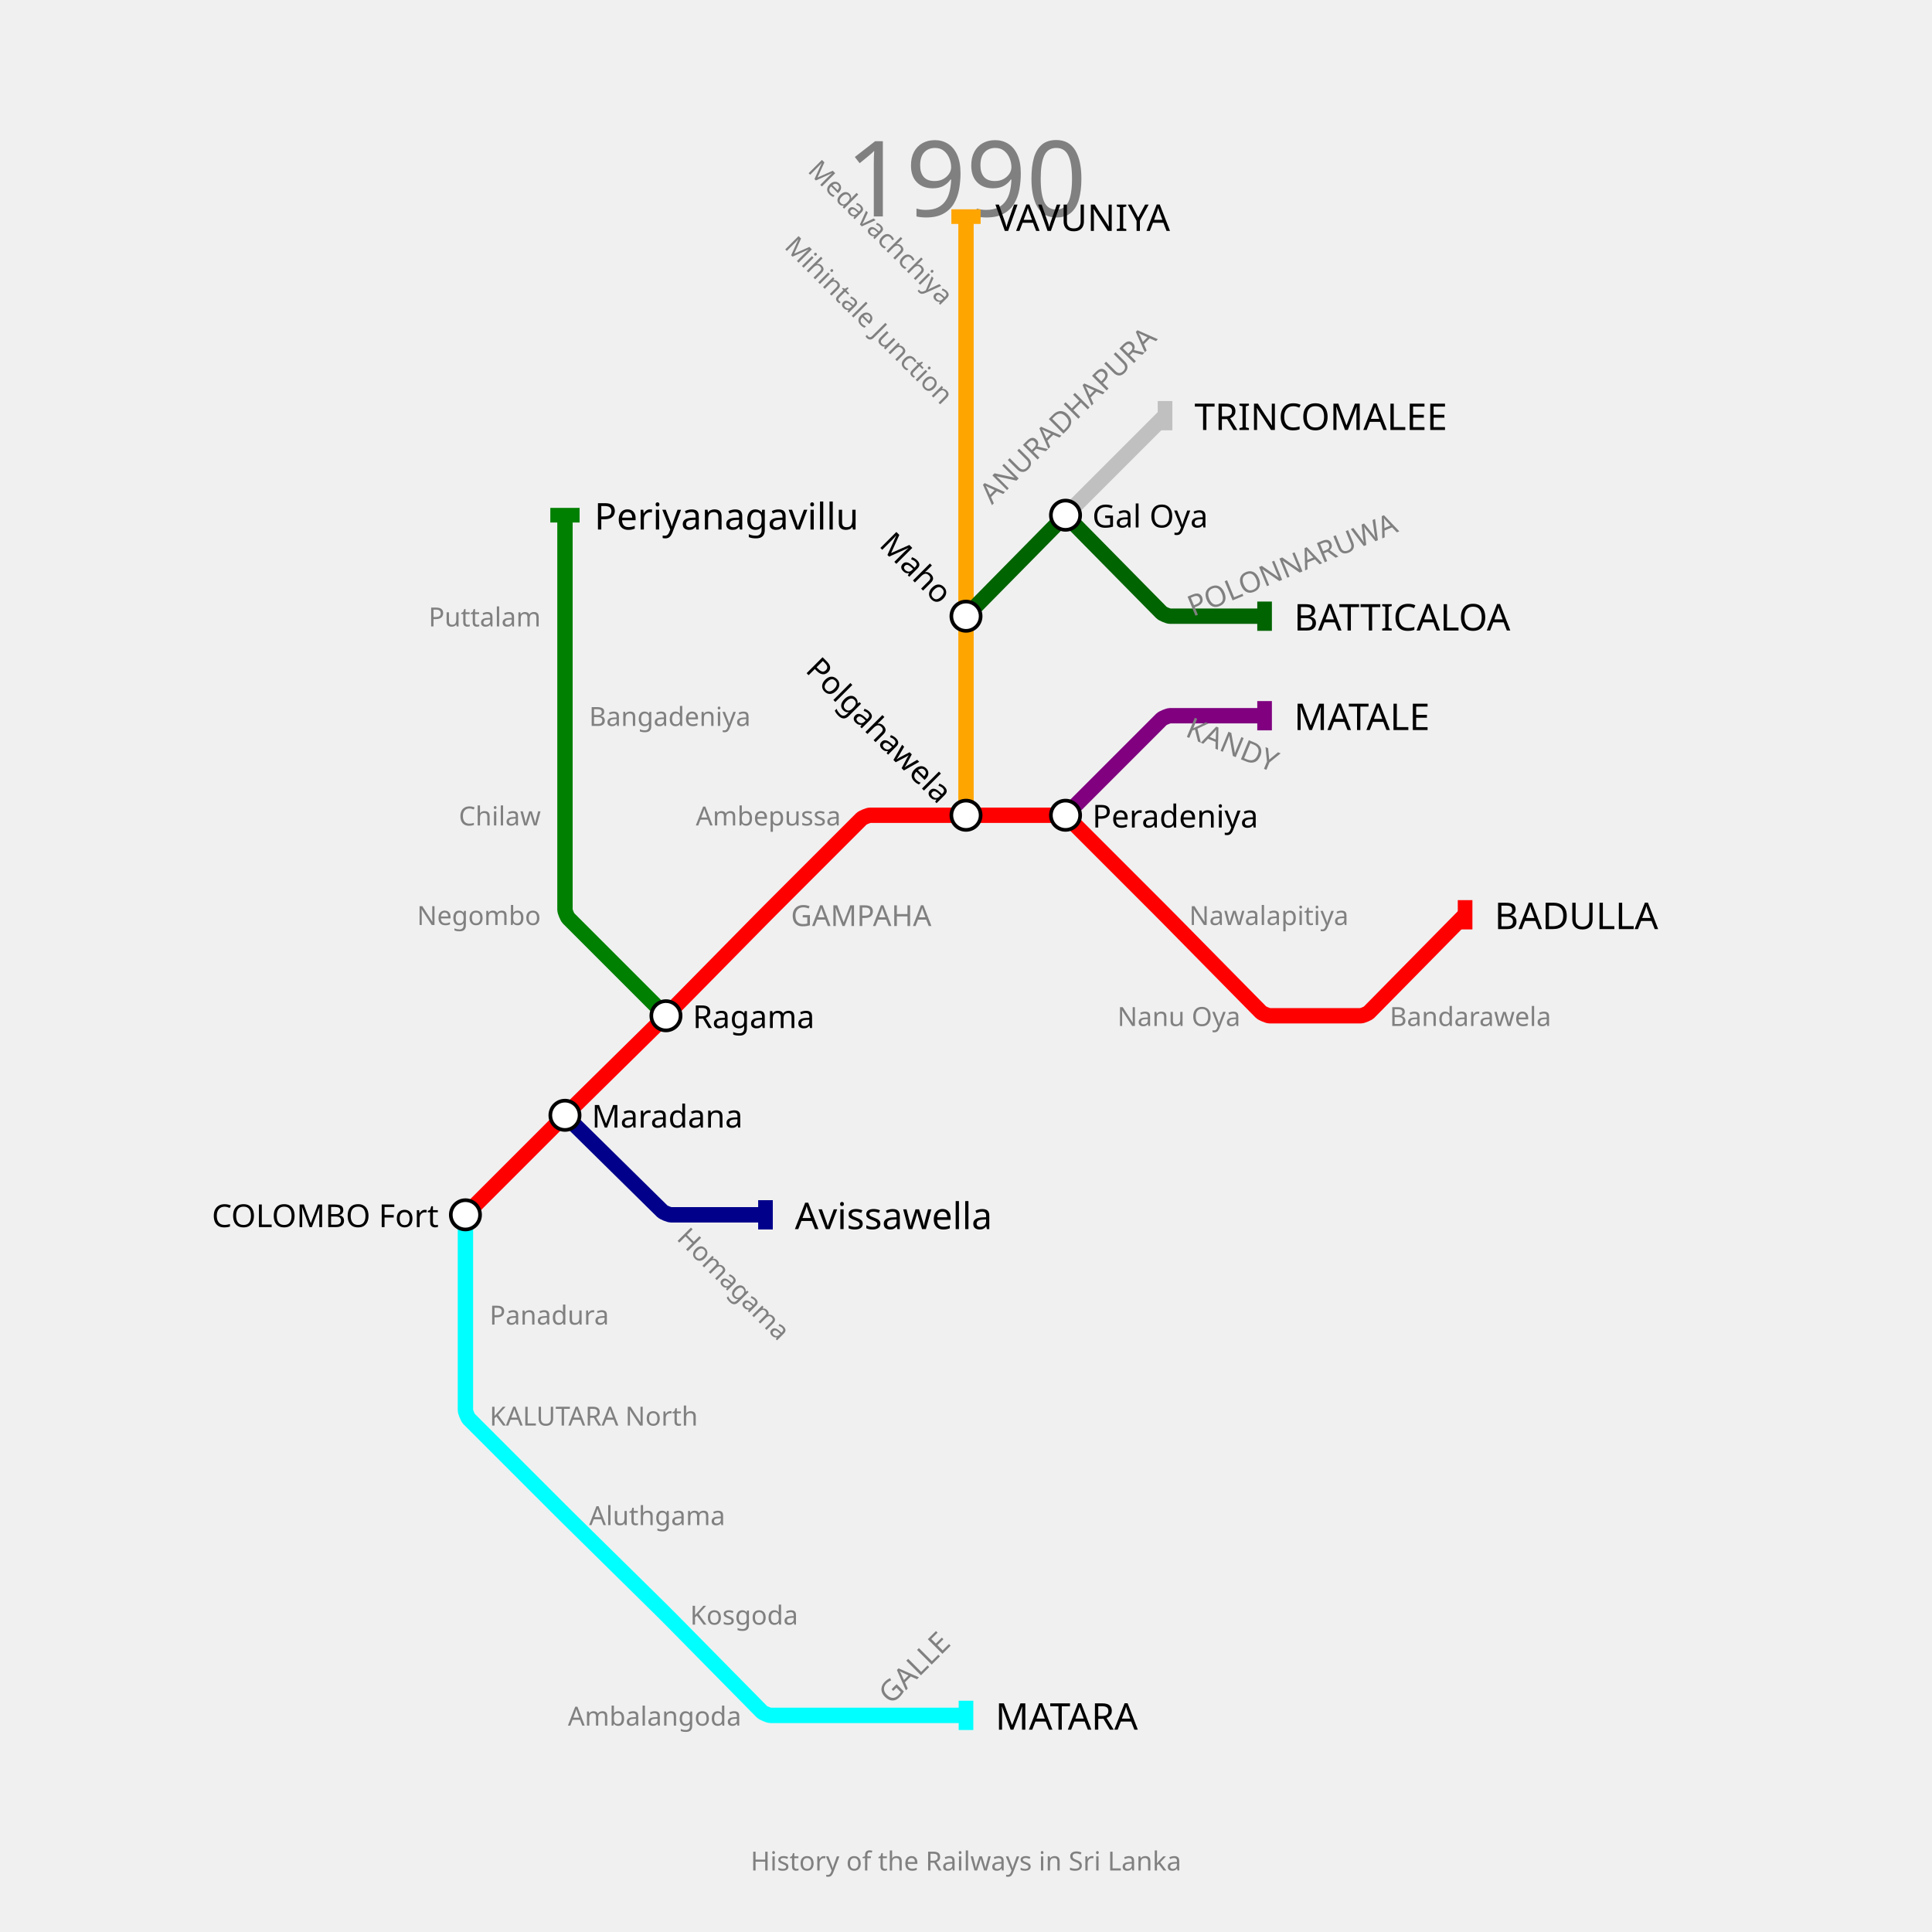
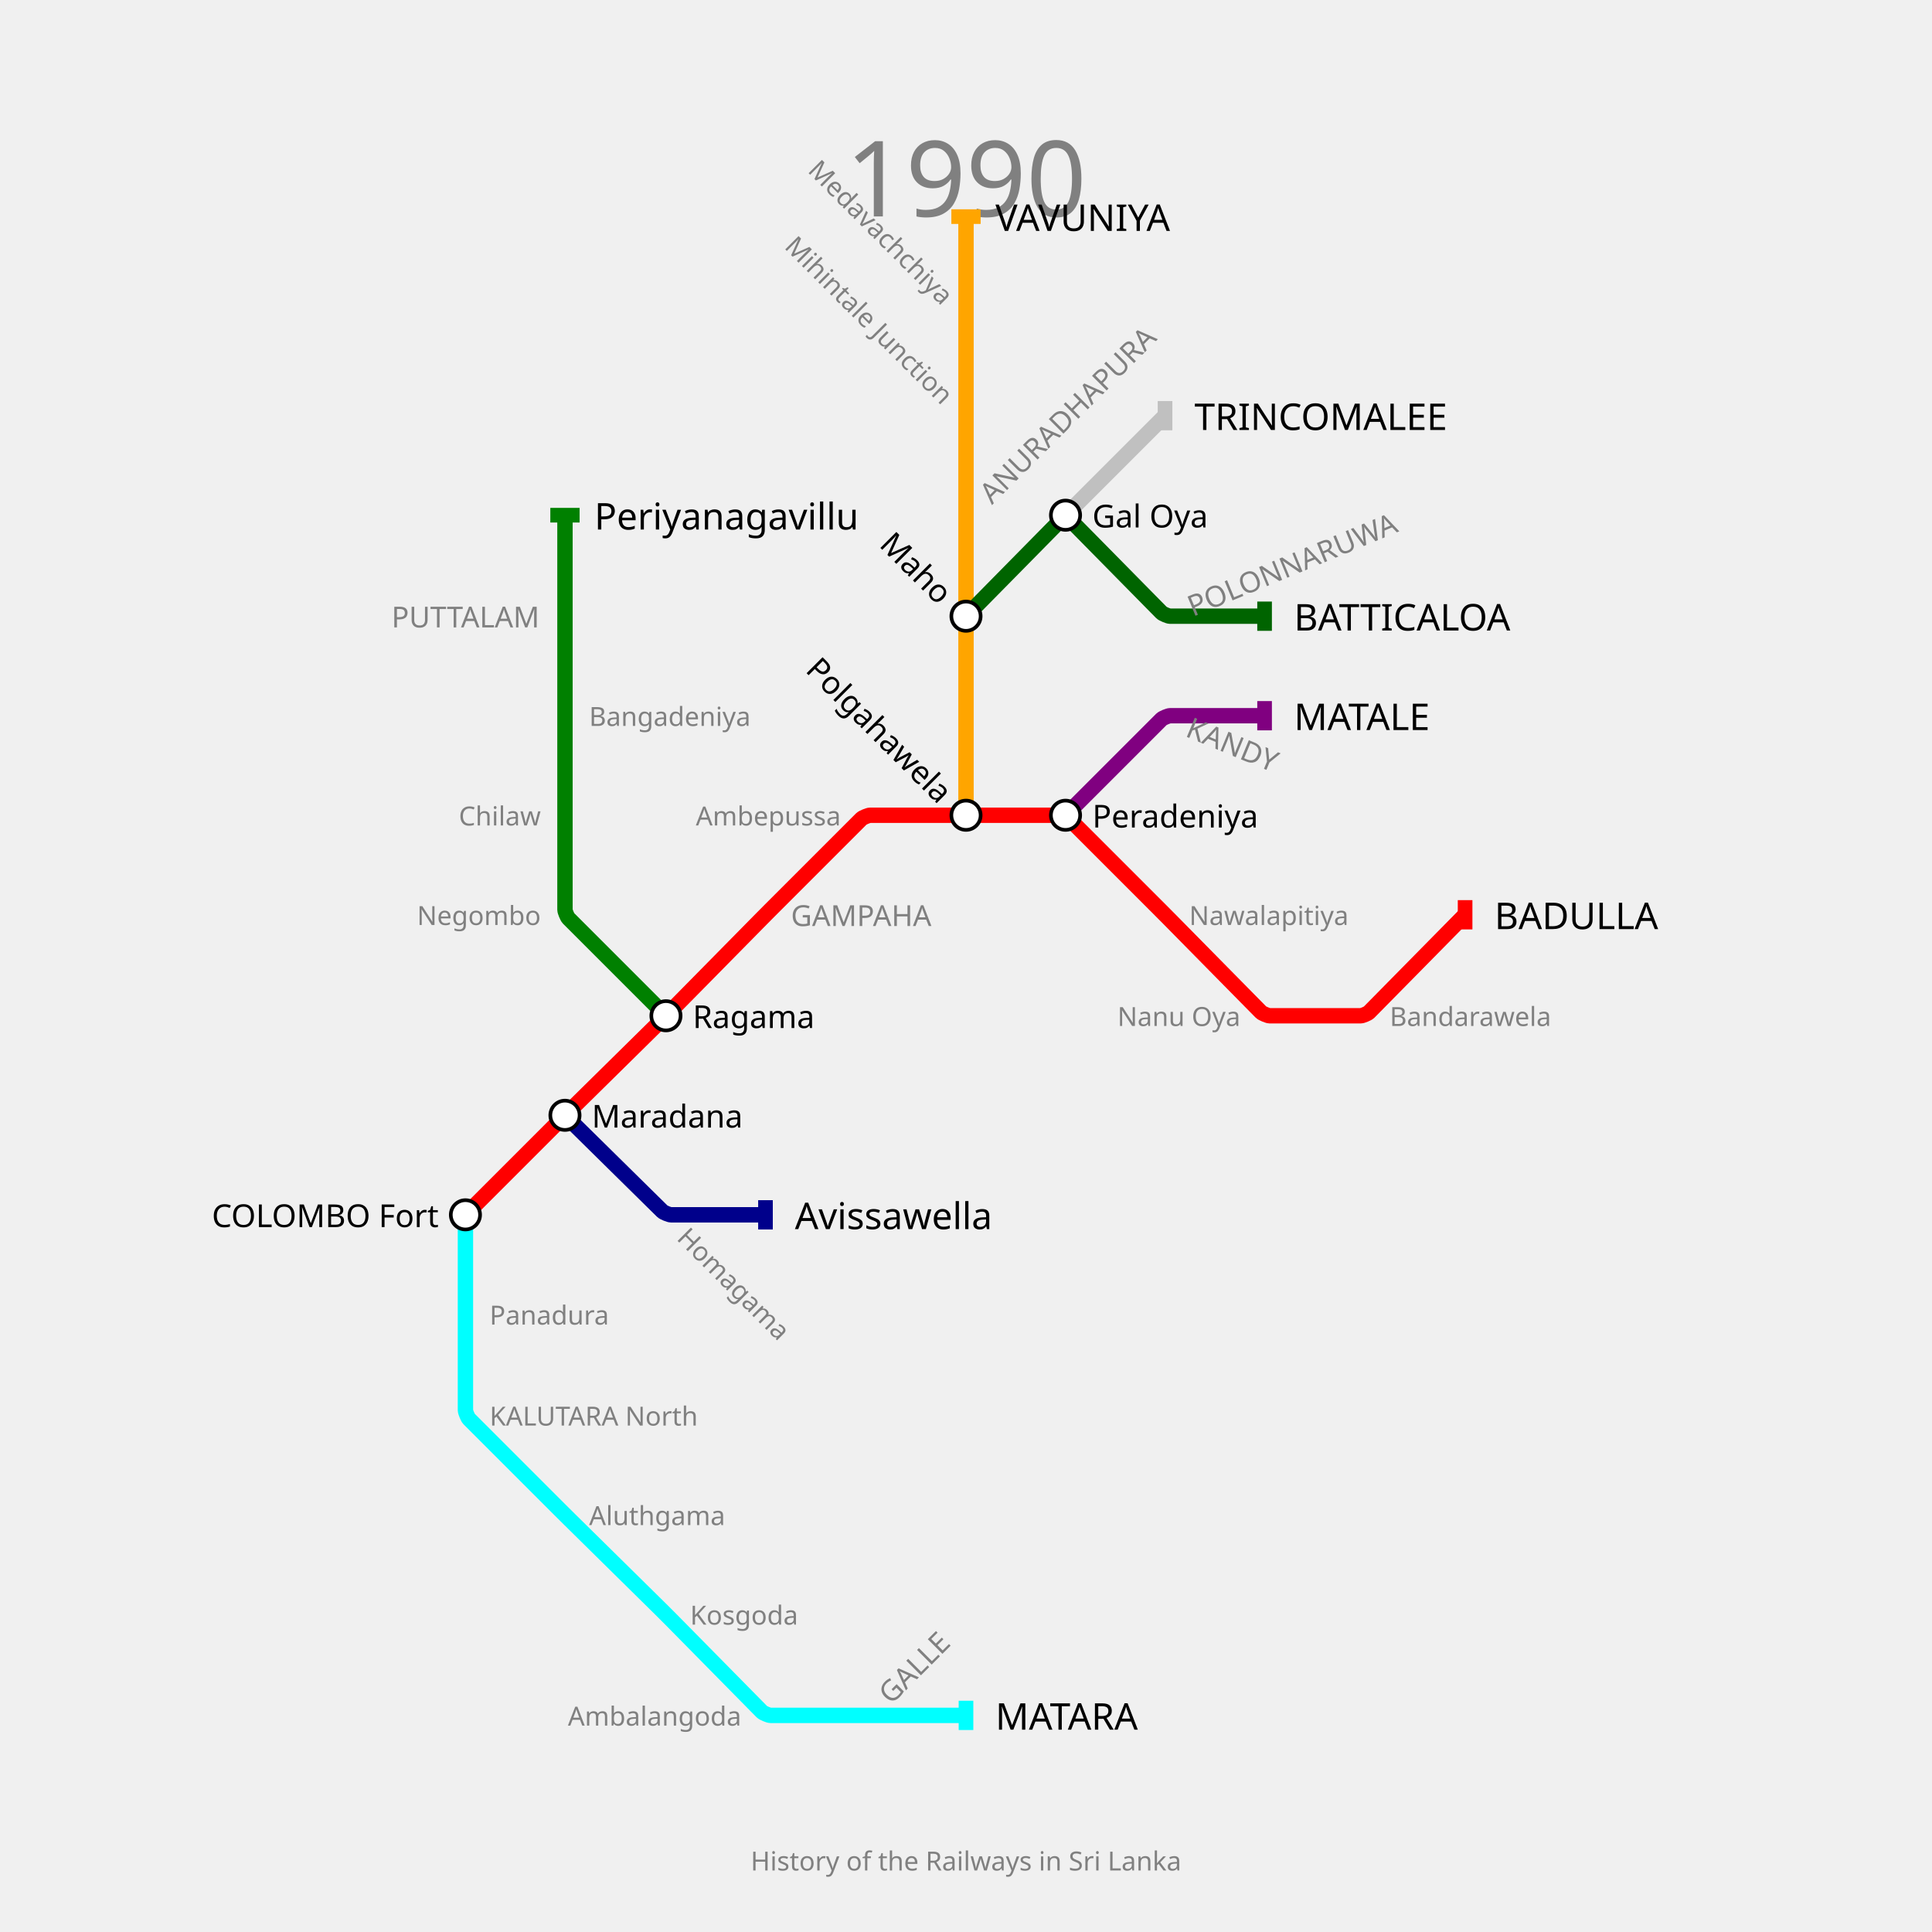
<svg xmlns="http://www.w3.org/2000/svg" width="1320" height="1320" padding="148">
-   <text fill="gray" stroke="none" font-size="72" font-family="GIL_____" x="660.0" y="92.0" text-anchor="middle" dominant-baseline="hanging">1990</text>
-   <text fill="gray" stroke="none" font-size="18" font-family="GIL_____" x="660.0" y="1264.0" text-anchor="middle" dominant-baseline="text-top">History of the Railways in Sri Lanka</text>
+   <text fill="gray" stroke="none" font-size="72" font-family="p22" x="660.0" y="92.0" text-anchor="middle" dominant-baseline="hanging">1990</text>
+   <text fill="gray" stroke="none" font-size="18" font-family="p22" x="660.0" y="1264.0" text-anchor="middle" dominant-baseline="text-top">History of the Railways in Sri Lanka</text>
  <g>
    <path fill="none" stroke-width="10.5" stroke-opacity="1" d="M 318.0,830.0 L 382.6,765.4 C 383.733,764.267 388.283,759.75 389.425,758.625 L 451.721,697.231 C 452.814,696.154 457.154,691.814 458.231,690.721 L 519.762,628.286 C 520.841,627.191 525.175,622.825 526.262,621.738 L 588.56,559.44 C 589.374,558.626 593.3,557.0 594.45,557.0 L 660.0,557.0 L 724.6,557.0 C 725.733,557.0 729.603,558.603 730.404,559.404 L 792.72,621.72 C 793.813,622.813 798.171,627.202 799.256,628.304 L 861.578,691.543 C 862.386,692.362 866.3,694.0 867.45,694.0 L 929.722,694.0 C 930.815,694.0 934.534,692.444 935.301,691.666 L 1001.0,625.0" stroke="red" />
    <rect stroke="none" fill-opacity="1" x="996" y="615" width="10" height="20" fill="red" />
  </g>
  <g>
    <path fill="none" stroke-width="10.5" stroke-opacity="1" d="M 728.0,557.0 L 793.596,491.404 C 794.397,490.603 798.267,489.0 799.4,489.0 L 864.0,489.0" stroke="purple" />
    <rect stroke="none" fill-opacity="1" x="859" y="479" width="10" height="20" fill="purple" />
  </g>
  <g>
    <path fill="none" stroke-width="10.5" stroke-opacity="1" d="M 318.0,830.0 L 318.0,898.0 L 318.0,963.55 C 318.0,964.7 319.626,968.626 320.44,969.44 L 382.722,1031.722 C 383.815,1032.815 388.201,1037.169 389.302,1038.254 L 451.715,1099.763 C 452.81,1100.842 457.158,1105.19 458.237,1106.285 L 520.613,1169.578 C 521.409,1170.386 525.267,1172.0 526.4,1172.0 L 591.0,1172.0 L 660.0,1172.0" stroke="cyan" />
    <rect stroke="none" fill-opacity="1" x="655" y="1162" width="10" height="20" fill="cyan" />
  </g>
  <g>
    <path fill="none" stroke-width="10.5" stroke-opacity="1" d="M 660.0,557.0 L 660.0,489.0 L 660.0,421.0 L 660.0,352.0 L 660.0,284.0 L 660.0,216.0 L 660.0,148.0" stroke="orange" />
    <rect stroke="none" fill-opacity="1" x="650" y="143" width="20" height="10" fill="orange" />
  </g>
  <g>
    <path fill="none" stroke-width="10.5" stroke-opacity="1" d="M 386.0,762.0 L 452.578,827.613 C 453.386,828.409 457.267,830.0 458.4,830.0 L 523.0,830.0" stroke="darkblue" />
    <rect stroke="none" fill-opacity="1" x="518" y="820" width="10" height="20" fill="darkblue" />
  </g>
  <g>
    <path fill="none" stroke-width="10.5" stroke-opacity="1" d="M 455.0,694.0 L 388.404,627.404 C 387.603,626.603 386.0,622.733 386.0,621.6 L 386.0,557.0 L 386.0,489.0 L 386.0,421.0 L 386.0,352.0" stroke="green" />
    <rect stroke="none" fill-opacity="1" x="376" y="347" width="20" height="10" fill="green" />
  </g>
  <g>
    <path fill="none" stroke-width="10.5" stroke-opacity="1" d="M 660.0,421.0 L 724.6,355.45 C 725.733,354.3 730.267,354.3 731.4,355.45 L 793.613,418.578 C 794.409,419.386 798.267,421.0 799.4,421.0 L 864.0,421.0" stroke="darkgreen" />
    <rect stroke="none" fill-opacity="1" x="859" y="411" width="10" height="20" fill="darkgreen" />
  </g>
  <g>
    <path fill="none" stroke-width="10.5" stroke-opacity="1" d="M 728.0,352.0 L 796.0,284.0" stroke="silver" />
    <rect stroke="none" fill-opacity="1" x="791" y="274" width="10" height="20" fill="silver" />
  </g>
  <g>
-     <text fill="black" stroke="none" font-size="25.2" font-family="GIL_____" font-weight="100" text-anchor="start" dominant-baseline="central" x="1021.1" y="625" transform="translate(1001,625) rotate(0) translate(-1001,-625)">BADULLA</text>
+     <text fill="black" stroke="none" font-size="25.2" font-family="p22" font-weight="100" text-anchor="start" dominant-baseline="central" x="1021.1" y="625" transform="translate(1001,625) rotate(0) translate(-1001,-625)">BADULLA</text>
  </g>
  <g>
-     <text fill="black" stroke="none" font-size="25.2" font-family="GIL_____" font-weight="100" text-anchor="start" dominant-baseline="central" x="884.1" y="489" transform="translate(864,489) rotate(0) translate(-864,-489)">MATALE</text>
+     <text fill="black" stroke="none" font-size="25.2" font-family="p22" font-weight="100" text-anchor="start" dominant-baseline="central" x="884.1" y="489" transform="translate(864,489) rotate(0) translate(-864,-489)">MATALE</text>
  </g>
  <g>
-     <text fill="black" stroke="none" font-size="25.2" font-family="GIL_____" font-weight="100" text-anchor="start" dominant-baseline="central" x="680.1" y="1172" transform="translate(660,1172) rotate(0) translate(-660,-1172)">MATARA</text>
+     <text fill="black" stroke="none" font-size="25.2" font-family="p22" font-weight="100" text-anchor="start" dominant-baseline="central" x="680.1" y="1172" transform="translate(660,1172) rotate(0) translate(-660,-1172)">MATARA</text>
  </g>
  <g>
-     <text fill="black" stroke="none" font-size="25.2" font-family="GIL_____" font-weight="100" text-anchor="start" dominant-baseline="central" x="680.1" y="148" transform="translate(660,148) rotate(0) translate(-660,-148)">VAVUNIYA</text>
+     <text fill="black" stroke="none" font-size="25.2" font-family="p22" font-weight="100" text-anchor="start" dominant-baseline="central" x="680.1" y="148" transform="translate(660,148) rotate(0) translate(-660,-148)">VAVUNIYA</text>
  </g>
  <g>
-     <text fill="black" stroke="none" font-size="25.2" font-family="GIL_____" font-weight="100" text-anchor="start" dominant-baseline="central" x="543.1" y="830" transform="translate(523,830) rotate(0) translate(-523,-830)">Avissawella</text>
+     <text fill="black" stroke="none" font-size="25.2" font-family="p22" font-weight="100" text-anchor="start" dominant-baseline="central" x="543.1" y="830" transform="translate(523,830) rotate(0) translate(-523,-830)">Avissawella</text>
  </g>
  <g>
-     <text fill="black" stroke="none" font-size="25.2" font-family="GIL_____" font-weight="100" text-anchor="start" dominant-baseline="central" x="406.1" y="352" transform="translate(386,352) rotate(0) translate(-386,-352)">Periyanagavillu</text>
+     <text fill="black" stroke="none" font-size="25.2" font-family="p22" font-weight="100" text-anchor="start" dominant-baseline="central" x="406.1" y="352" transform="translate(386,352) rotate(0) translate(-386,-352)">Periyanagavillu</text>
  </g>
  <g>
-     <text fill="black" stroke="none" font-size="25.2" font-family="GIL_____" font-weight="100" text-anchor="start" dominant-baseline="central" x="884.1" y="421" transform="translate(864,421) rotate(0) translate(-864,-421)">BATTICALOA</text>
+     <text fill="black" stroke="none" font-size="25.2" font-family="p22" font-weight="100" text-anchor="start" dominant-baseline="central" x="884.1" y="421" transform="translate(864,421) rotate(0) translate(-864,-421)">BATTICALOA</text>
  </g>
  <g>
-     <text fill="black" stroke="none" font-size="25.2" font-family="GIL_____" font-weight="100" text-anchor="start" dominant-baseline="central" x="816.1" y="284" transform="translate(796,284) rotate(0) translate(-796,-284)">TRINCOMALEE</text>
+     <text fill="black" stroke="none" font-size="25.2" font-family="p22" font-weight="100" text-anchor="start" dominant-baseline="central" x="816.1" y="284" transform="translate(796,284) rotate(0) translate(-796,-284)">TRINCOMALEE</text>
  </g>
  <g>
    <circle r="10" fill="white" stroke="black" stroke-width="2.5" cx="318" cy="830" />
-     <text fill="black" stroke="none" font-size="21.6" font-family="GIL_____" font-weight="100" text-anchor="end" dominant-baseline="central" x="299.7" y="830" transform="translate(318,830) rotate(0) translate(-318,-830)">COLOMBO Fort</text>
+     <text fill="black" stroke="none" font-size="21.6" font-family="p22" font-weight="100" text-anchor="end" dominant-baseline="central" x="299.7" y="830" transform="translate(318,830) rotate(0) translate(-318,-830)">COLOMBO Fort</text>
  </g>
  <g>
    <circle r="10" fill="white" stroke="black" stroke-width="2.5" cx="386" cy="762" />
-     <text fill="black" stroke="none" font-size="21.6" font-family="GIL_____" font-weight="100" text-anchor="start" dominant-baseline="central" x="404.3" y="762" transform="translate(386,762) rotate(0) translate(-386,-762)">Maradana</text>
+     <text fill="black" stroke="none" font-size="21.6" font-family="p22" font-weight="100" text-anchor="start" dominant-baseline="central" x="404.3" y="762" transform="translate(386,762) rotate(0) translate(-386,-762)">Maradana</text>
  </g>
  <g>
    <circle r="10" fill="white" stroke="black" stroke-width="2.5" cx="455" cy="694" />
-     <text fill="black" stroke="none" font-size="21.6" font-family="GIL_____" font-weight="100" text-anchor="start" dominant-baseline="central" x="473.3" y="694" transform="translate(455,694) rotate(0) translate(-455,-694)">Ragama</text>
+     <text fill="black" stroke="none" font-size="21.6" font-family="p22" font-weight="100" text-anchor="start" dominant-baseline="central" x="473.3" y="694" transform="translate(455,694) rotate(0) translate(-455,-694)">Ragama</text>
  </g>
  <g>
    <circle r="10" fill="white" stroke="black" stroke-width="2.5" cx="660" cy="557" />
-     <text fill="black" stroke="none" font-size="21.6" font-family="GIL_____" font-weight="100" text-anchor="end" dominant-baseline="central" x="641.7" y="557" transform="translate(660,557) rotate(45) translate(-660,-557)">Polgahawela</text>
+     <text fill="black" stroke="none" font-size="21.6" font-family="p22" font-weight="100" text-anchor="end" dominant-baseline="central" x="641.7" y="557" transform="translate(660,557) rotate(45) translate(-660,-557)">Polgahawela</text>
  </g>
  <g>
    <circle r="10" fill="white" stroke="black" stroke-width="2.5" cx="728" cy="557" />
-     <text fill="black" stroke="none" font-size="21.6" font-family="GIL_____" font-weight="100" text-anchor="start" dominant-baseline="central" x="746.3" y="557" transform="translate(728,557) rotate(0) translate(-728,-557)">Peradeniya</text>
+     <text fill="black" stroke="none" font-size="21.6" font-family="p22" font-weight="100" text-anchor="start" dominant-baseline="central" x="746.3" y="557" transform="translate(728,557) rotate(0) translate(-728,-557)">Peradeniya</text>
  </g>
  <g>
    <circle r="10" fill="white" stroke="black" stroke-width="2.5" cx="660" cy="421" />
-     <text fill="black" stroke="none" font-size="21.6" font-family="GIL_____" font-weight="100" text-anchor="end" dominant-baseline="central" x="641.7" y="421" transform="translate(660,421) rotate(45) translate(-660,-421)">Maho</text>
+     <text fill="black" stroke="none" font-size="21.6" font-family="p22" font-weight="100" text-anchor="end" dominant-baseline="central" x="641.7" y="421" transform="translate(660,421) rotate(45) translate(-660,-421)">Maho</text>
  </g>
  <g>
    <circle r="10" fill="white" stroke="black" stroke-width="2.5" cx="728" cy="352" />
-     <text fill="black" stroke="none" font-size="21.6" font-family="GIL_____" font-weight="100" text-anchor="start" dominant-baseline="central" x="746.3" y="352" transform="translate(728,352) rotate(0) translate(-728,-352)">Gal Oya</text>
+     <text fill="black" stroke="none" font-size="21.6" font-family="p22" font-weight="100" text-anchor="start" dominant-baseline="central" x="746.3" y="352" transform="translate(728,352) rotate(0) translate(-728,-352)">Gal Oya</text>
  </g>
  <g>
-     <text fill="gray" stroke="none" font-size="19.8" font-family="GIL_____" font-weight="100" text-anchor="start" dominant-baseline="central" x="540.4" y="625" transform="translate(523,625) rotate(0) translate(-523,-625)">GAMPAHA</text>
+     <text fill="gray" stroke="none" font-size="19.8" font-family="p22" font-weight="100" text-anchor="start" dominant-baseline="central" x="540.4" y="625" transform="translate(523,625) rotate(0) translate(-523,-625)">GAMPAHA</text>
  </g>
  <g>
-     <text fill="gray" stroke="none" font-size="19.8" font-family="GIL_____" font-weight="100" text-anchor="start" dominant-baseline="central" x="813.4" y="489" transform="translate(796,489) rotate(-337.5) translate(-796,-489)">KANDY</text>
+     <text fill="gray" stroke="none" font-size="19.8" font-family="p22" font-weight="100" text-anchor="start" dominant-baseline="central" x="813.4" y="489" transform="translate(796,489) rotate(-337.5) translate(-796,-489)">KANDY</text>
  </g>
  <g>
-     <text fill="gray" stroke="none" font-size="19.8" font-family="GIL_____" font-weight="100" text-anchor="start" dominant-baseline="central" x="608.4" y="1172" transform="translate(591,1172) rotate(-45) translate(-591,-1172)">GALLE</text>
+     <text fill="gray" stroke="none" font-size="19.8" font-family="p22" font-weight="100" text-anchor="start" dominant-baseline="central" x="608.4" y="1172" transform="translate(591,1172) rotate(-45) translate(-591,-1172)">GALLE</text>
  </g>
  <g />
  <g>
-     <text fill="gray" stroke="none" font-size="19.8" font-family="GIL_____" font-weight="100" text-anchor="start" dominant-baseline="central" x="677.4" y="352" transform="translate(660,352) rotate(-45) translate(-660,-352)">ANURADHAPURA</text>
+     <text fill="gray" stroke="none" font-size="19.8" font-family="p22" font-weight="100" text-anchor="start" dominant-baseline="central" x="677.4" y="352" transform="translate(660,352) rotate(-45) translate(-660,-352)">ANURADHAPURA</text>
  </g>
  <g>
-     <text fill="gray" stroke="none" font-size="19.8" font-family="GIL_____" font-weight="100" text-anchor="start" dominant-baseline="central" x="813.4" y="421" transform="translate(796,421) rotate(-22.5) translate(-796,-421)">POLONNARUWA</text>
+     <text fill="gray" stroke="none" font-size="19.8" font-family="p22" font-weight="100" text-anchor="end" dominant-baseline="central" x="368.6" y="421" transform="translate(386,421) rotate(0) translate(-386,-421)">PUTTALAM</text>
  </g>
  <g>
-     <text fill="gray" stroke="none" font-size="18" font-family="GIL_____" font-weight="100" text-anchor="end" dominant-baseline="central" x="574.5" y="557" transform="translate(591,557) rotate(0) translate(-591,-557)">Ambepussa</text>
+     <text fill="gray" stroke="none" font-size="19.8" font-family="p22" font-weight="100" text-anchor="start" dominant-baseline="central" x="813.4" y="421" transform="translate(796,421) rotate(-22.5) translate(-796,-421)">POLONNARUWA</text>
  </g>
  <g>
-     <text fill="gray" stroke="none" font-size="18" font-family="GIL_____" font-weight="100" text-anchor="start" dominant-baseline="central" x="812.5" y="625" transform="translate(796,625) rotate(0) translate(-796,-625)">Nawalapitiya</text>
+     <text fill="gray" stroke="none" font-size="18" font-family="p22" font-weight="100" text-anchor="end" dominant-baseline="central" x="574.5" y="557" transform="translate(591,557) rotate(0) translate(-591,-557)">Ambepussa</text>
  </g>
  <g>
-     <text fill="gray" stroke="none" font-size="18" font-family="GIL_____" font-weight="100" text-anchor="end" dominant-baseline="central" x="847.5" y="694" transform="translate(864,694) rotate(0) translate(-864,-694)">Nanu Oya</text>
+     <text fill="gray" stroke="none" font-size="18" font-family="p22" font-weight="100" text-anchor="start" dominant-baseline="central" x="812.5" y="625" transform="translate(796,625) rotate(0) translate(-796,-625)">Nawalapitiya</text>
  </g>
  <g>
-     <text fill="gray" stroke="none" font-size="18" font-family="GIL_____" font-weight="100" text-anchor="start" dominant-baseline="central" x="949.5" y="694" transform="translate(933,694) rotate(0) translate(-933,-694)">Bandarawela</text>
+     <text fill="gray" stroke="none" font-size="18" font-family="p22" font-weight="100" text-anchor="end" dominant-baseline="central" x="847.5" y="694" transform="translate(864,694) rotate(0) translate(-864,-694)">Nanu Oya</text>
  </g>
  <g>
-     <text fill="gray" stroke="none" font-size="18" font-family="GIL_____" font-weight="100" text-anchor="start" dominant-baseline="central" x="334.5" y="898" transform="translate(318,898) rotate(0) translate(-318,-898)">Panadura</text>
+     <text fill="gray" stroke="none" font-size="18" font-family="p22" font-weight="100" text-anchor="start" dominant-baseline="central" x="949.5" y="694" transform="translate(933,694) rotate(0) translate(-933,-694)">Bandarawela</text>
  </g>
  <g>
-     <text fill="gray" stroke="none" font-size="18" font-family="GIL_____" font-weight="100" text-anchor="start" dominant-baseline="central" x="334.5" y="967" transform="translate(318,967) rotate(0) translate(-318,-967)">KALUTARA North</text>
+     <text fill="gray" stroke="none" font-size="18" font-family="p22" font-weight="100" text-anchor="start" dominant-baseline="central" x="334.5" y="898" transform="translate(318,898) rotate(0) translate(-318,-898)">Panadura</text>
  </g>
  <g>
-     <text fill="gray" stroke="none" font-size="18" font-family="GIL_____" font-weight="100" text-anchor="start" dominant-baseline="central" x="402.5" y="1035" transform="translate(386,1035) rotate(0) translate(-386,-1035)">Aluthgama</text>
+     <text fill="gray" stroke="none" font-size="18" font-family="p22" font-weight="100" text-anchor="start" dominant-baseline="central" x="334.5" y="967" transform="translate(318,967) rotate(0) translate(-318,-967)">KALUTARA North</text>
  </g>
  <g>
-     <text fill="gray" stroke="none" font-size="18" font-family="GIL_____" font-weight="100" text-anchor="start" dominant-baseline="central" x="471.5" y="1103" transform="translate(455,1103) rotate(0) translate(-455,-1103)">Kosgoda</text>
+     <text fill="gray" stroke="none" font-size="18" font-family="p22" font-weight="100" text-anchor="start" dominant-baseline="central" x="402.5" y="1035" transform="translate(386,1035) rotate(0) translate(-386,-1035)">Aluthgama</text>
  </g>
  <g>
-     <text fill="gray" stroke="none" font-size="18" font-family="GIL_____" font-weight="100" text-anchor="end" dominant-baseline="central" x="506.5" y="1172" transform="translate(523,1172) rotate(0) translate(-523,-1172)">Ambalangoda</text>
+     <text fill="gray" stroke="none" font-size="18" font-family="p22" font-weight="100" text-anchor="start" dominant-baseline="central" x="471.5" y="1103" transform="translate(455,1103) rotate(0) translate(-455,-1103)">Kosgoda</text>
  </g>
  <g>
-     <text fill="gray" stroke="none" font-size="18" font-family="GIL_____" font-weight="100" text-anchor="end" dominant-baseline="central" x="643.5" y="284" transform="translate(660,284) rotate(45) translate(-660,-284)">Mihintale Junction</text>
+     <text fill="gray" stroke="none" font-size="18" font-family="p22" font-weight="100" text-anchor="end" dominant-baseline="central" x="506.5" y="1172" transform="translate(523,1172) rotate(0) translate(-523,-1172)">Ambalangoda</text>
  </g>
  <g>
-     <text fill="gray" stroke="none" font-size="18" font-family="GIL_____" font-weight="100" text-anchor="end" dominant-baseline="central" x="643.5" y="216" transform="translate(660,216) rotate(45) translate(-660,-216)">Medavachchiya</text>
+     <text fill="gray" stroke="none" font-size="18" font-family="p22" font-weight="100" text-anchor="end" dominant-baseline="central" x="643.5" y="284" transform="translate(660,284) rotate(45) translate(-660,-284)">Mihintale Junction</text>
  </g>
  <g>
-     <text fill="gray" stroke="none" font-size="18" font-family="GIL_____" font-weight="100" text-anchor="start" dominant-baseline="central" x="471.5" y="830" transform="translate(455,830) rotate(-315) translate(-455,-830)">Homagama</text>
+     <text fill="gray" stroke="none" font-size="18" font-family="p22" font-weight="100" text-anchor="end" dominant-baseline="central" x="643.5" y="216" transform="translate(660,216) rotate(45) translate(-660,-216)">Medavachchiya</text>
  </g>
  <g>
-     <text fill="gray" stroke="none" font-size="18" font-family="GIL_____" font-weight="100" text-anchor="end" dominant-baseline="central" x="369.5" y="625" transform="translate(386,625) rotate(0) translate(-386,-625)">Negombo</text>
+     <text fill="gray" stroke="none" font-size="18" font-family="p22" font-weight="100" text-anchor="start" dominant-baseline="central" x="471.5" y="830" transform="translate(455,830) rotate(-315) translate(-455,-830)">Homagama</text>
  </g>
  <g>
-     <text fill="gray" stroke="none" font-size="18" font-family="GIL_____" font-weight="100" text-anchor="end" dominant-baseline="central" x="369.5" y="557" transform="translate(386,557) rotate(0) translate(-386,-557)">Chilaw</text>
+     <text fill="gray" stroke="none" font-size="18" font-family="p22" font-weight="100" text-anchor="end" dominant-baseline="central" x="369.5" y="625" transform="translate(386,625) rotate(0) translate(-386,-625)">Negombo</text>
  </g>
  <g>
-     <text fill="gray" stroke="none" font-size="18" font-family="GIL_____" font-weight="100" text-anchor="start" dominant-baseline="central" x="402.5" y="489" transform="translate(386,489) rotate(0) translate(-386,-489)">Bangadeniya</text>
+     <text fill="gray" stroke="none" font-size="18" font-family="p22" font-weight="100" text-anchor="end" dominant-baseline="central" x="369.5" y="557" transform="translate(386,557) rotate(0) translate(-386,-557)">Chilaw</text>
  </g>
  <g>
-     <text fill="gray" stroke="none" font-size="18" font-family="GIL_____" font-weight="100" text-anchor="end" dominant-baseline="central" x="369.5" y="421" transform="translate(386,421) rotate(0) translate(-386,-421)">Puttalam</text>
+     <text fill="gray" stroke="none" font-size="18" font-family="p22" font-weight="100" text-anchor="start" dominant-baseline="central" x="402.5" y="489" transform="translate(386,489) rotate(0) translate(-386,-489)">Bangadeniya</text>
  </g>
</svg>
